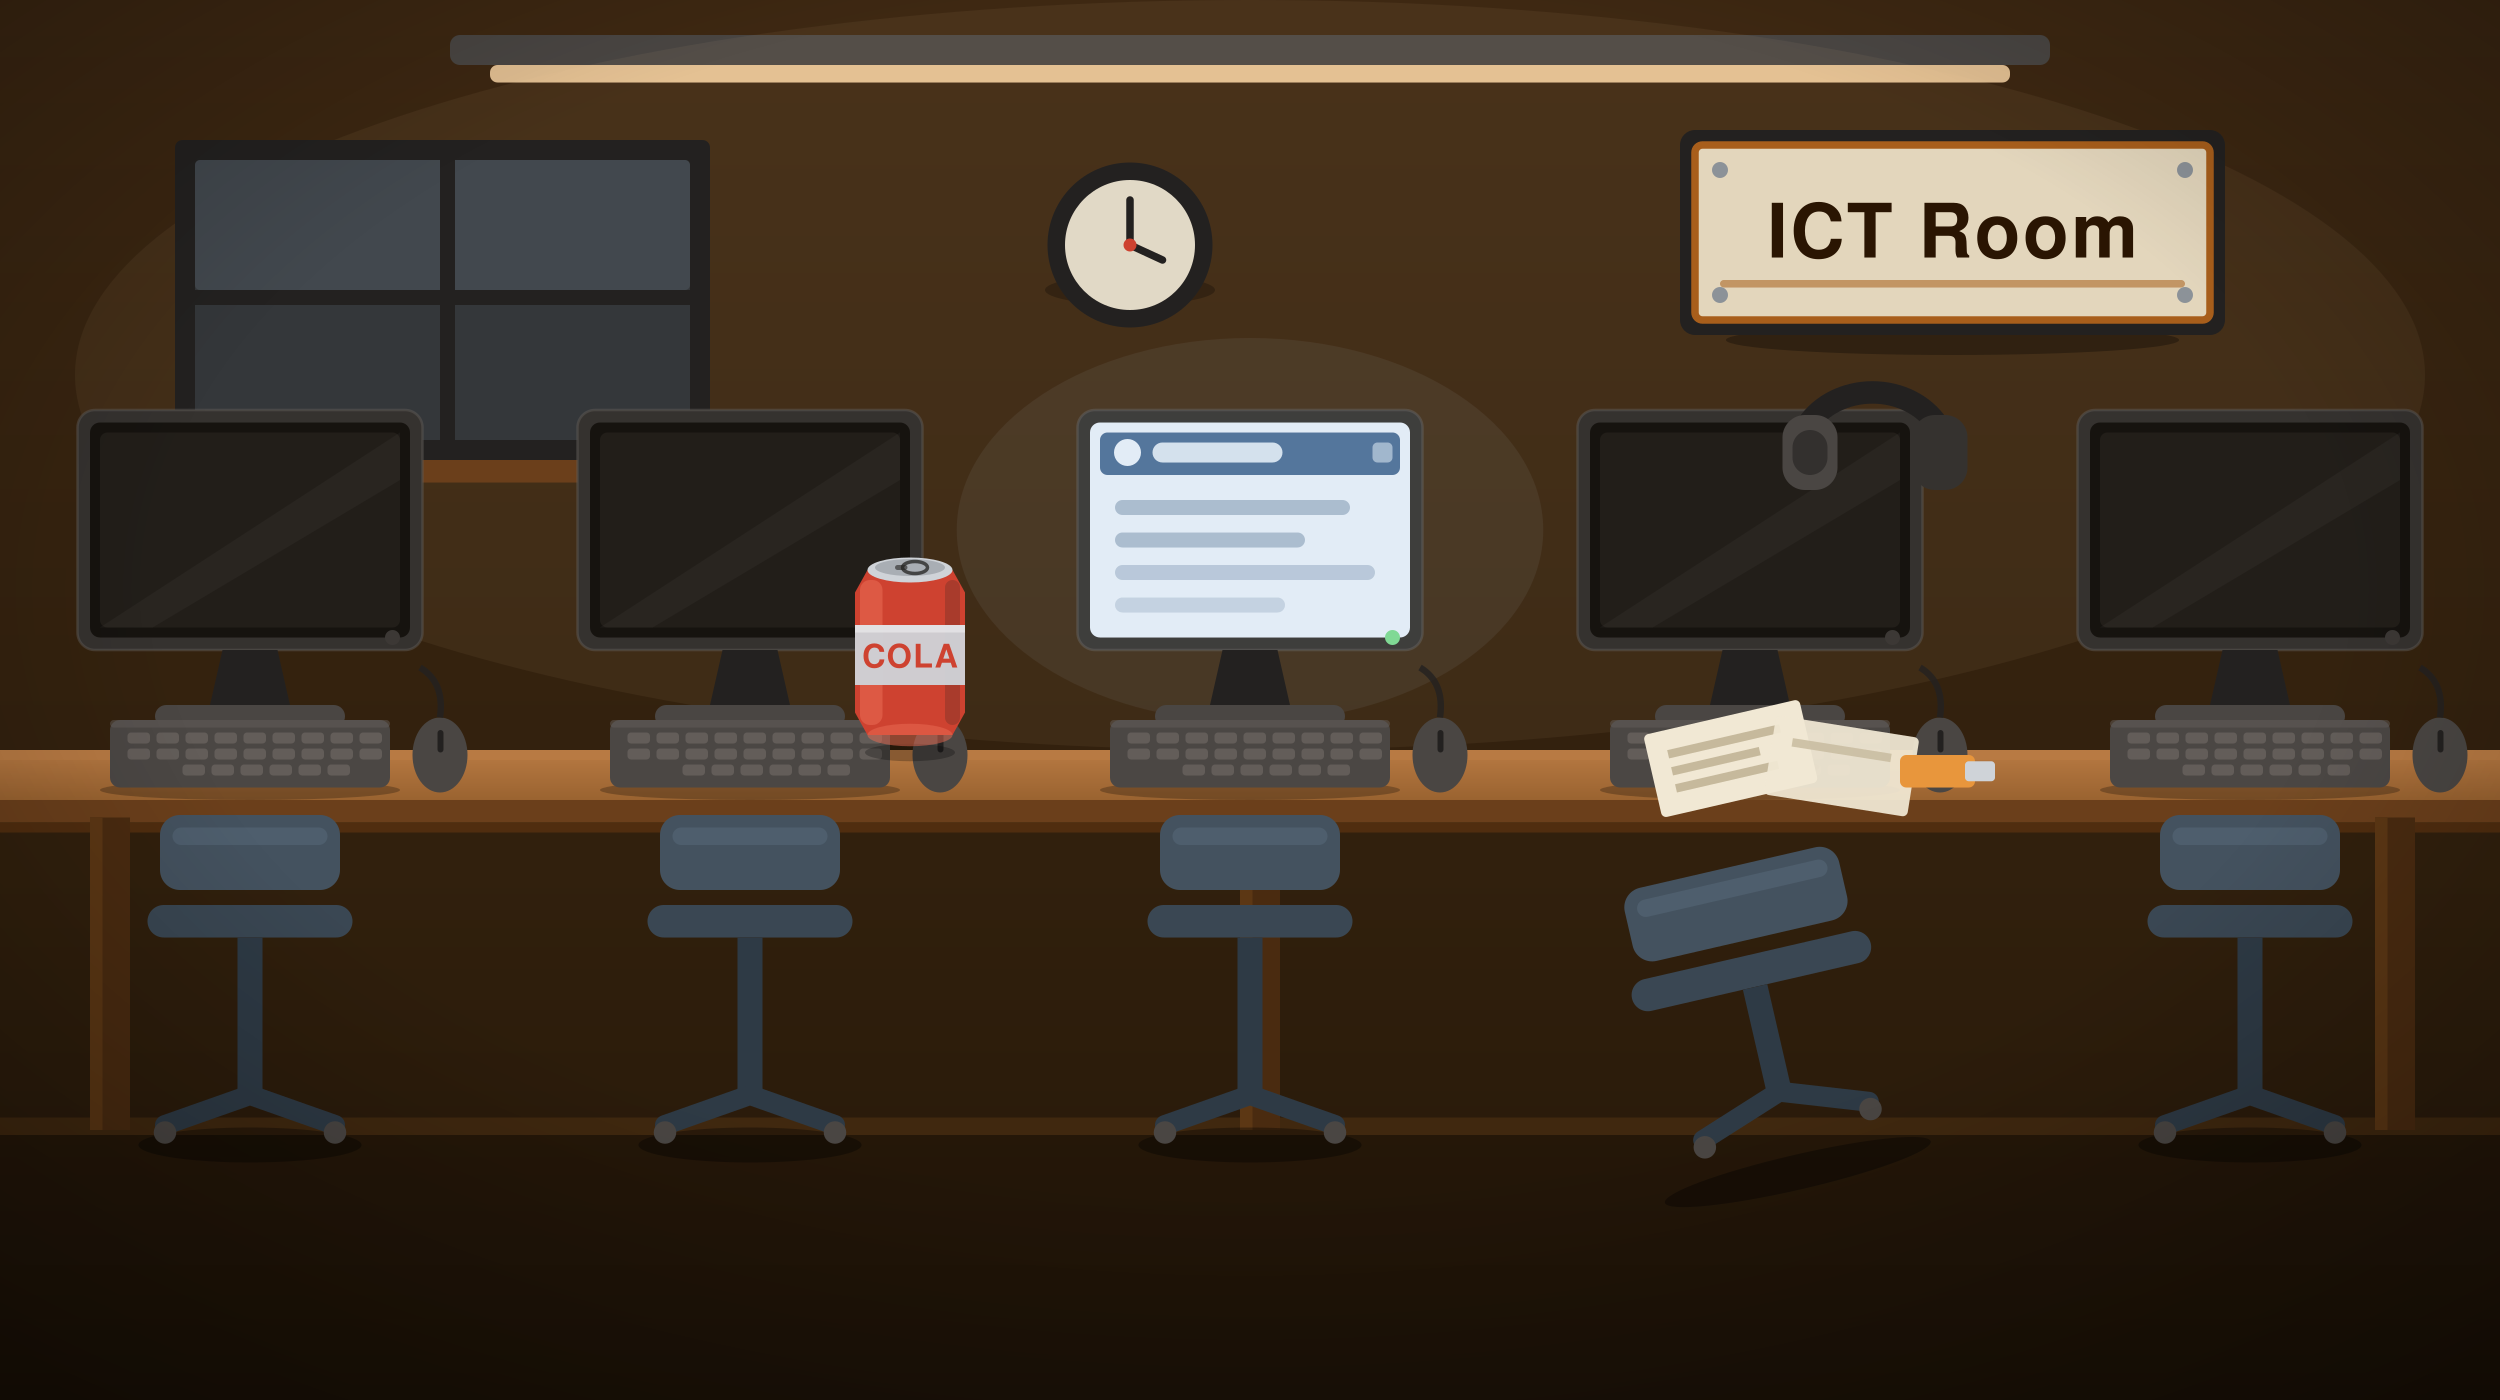
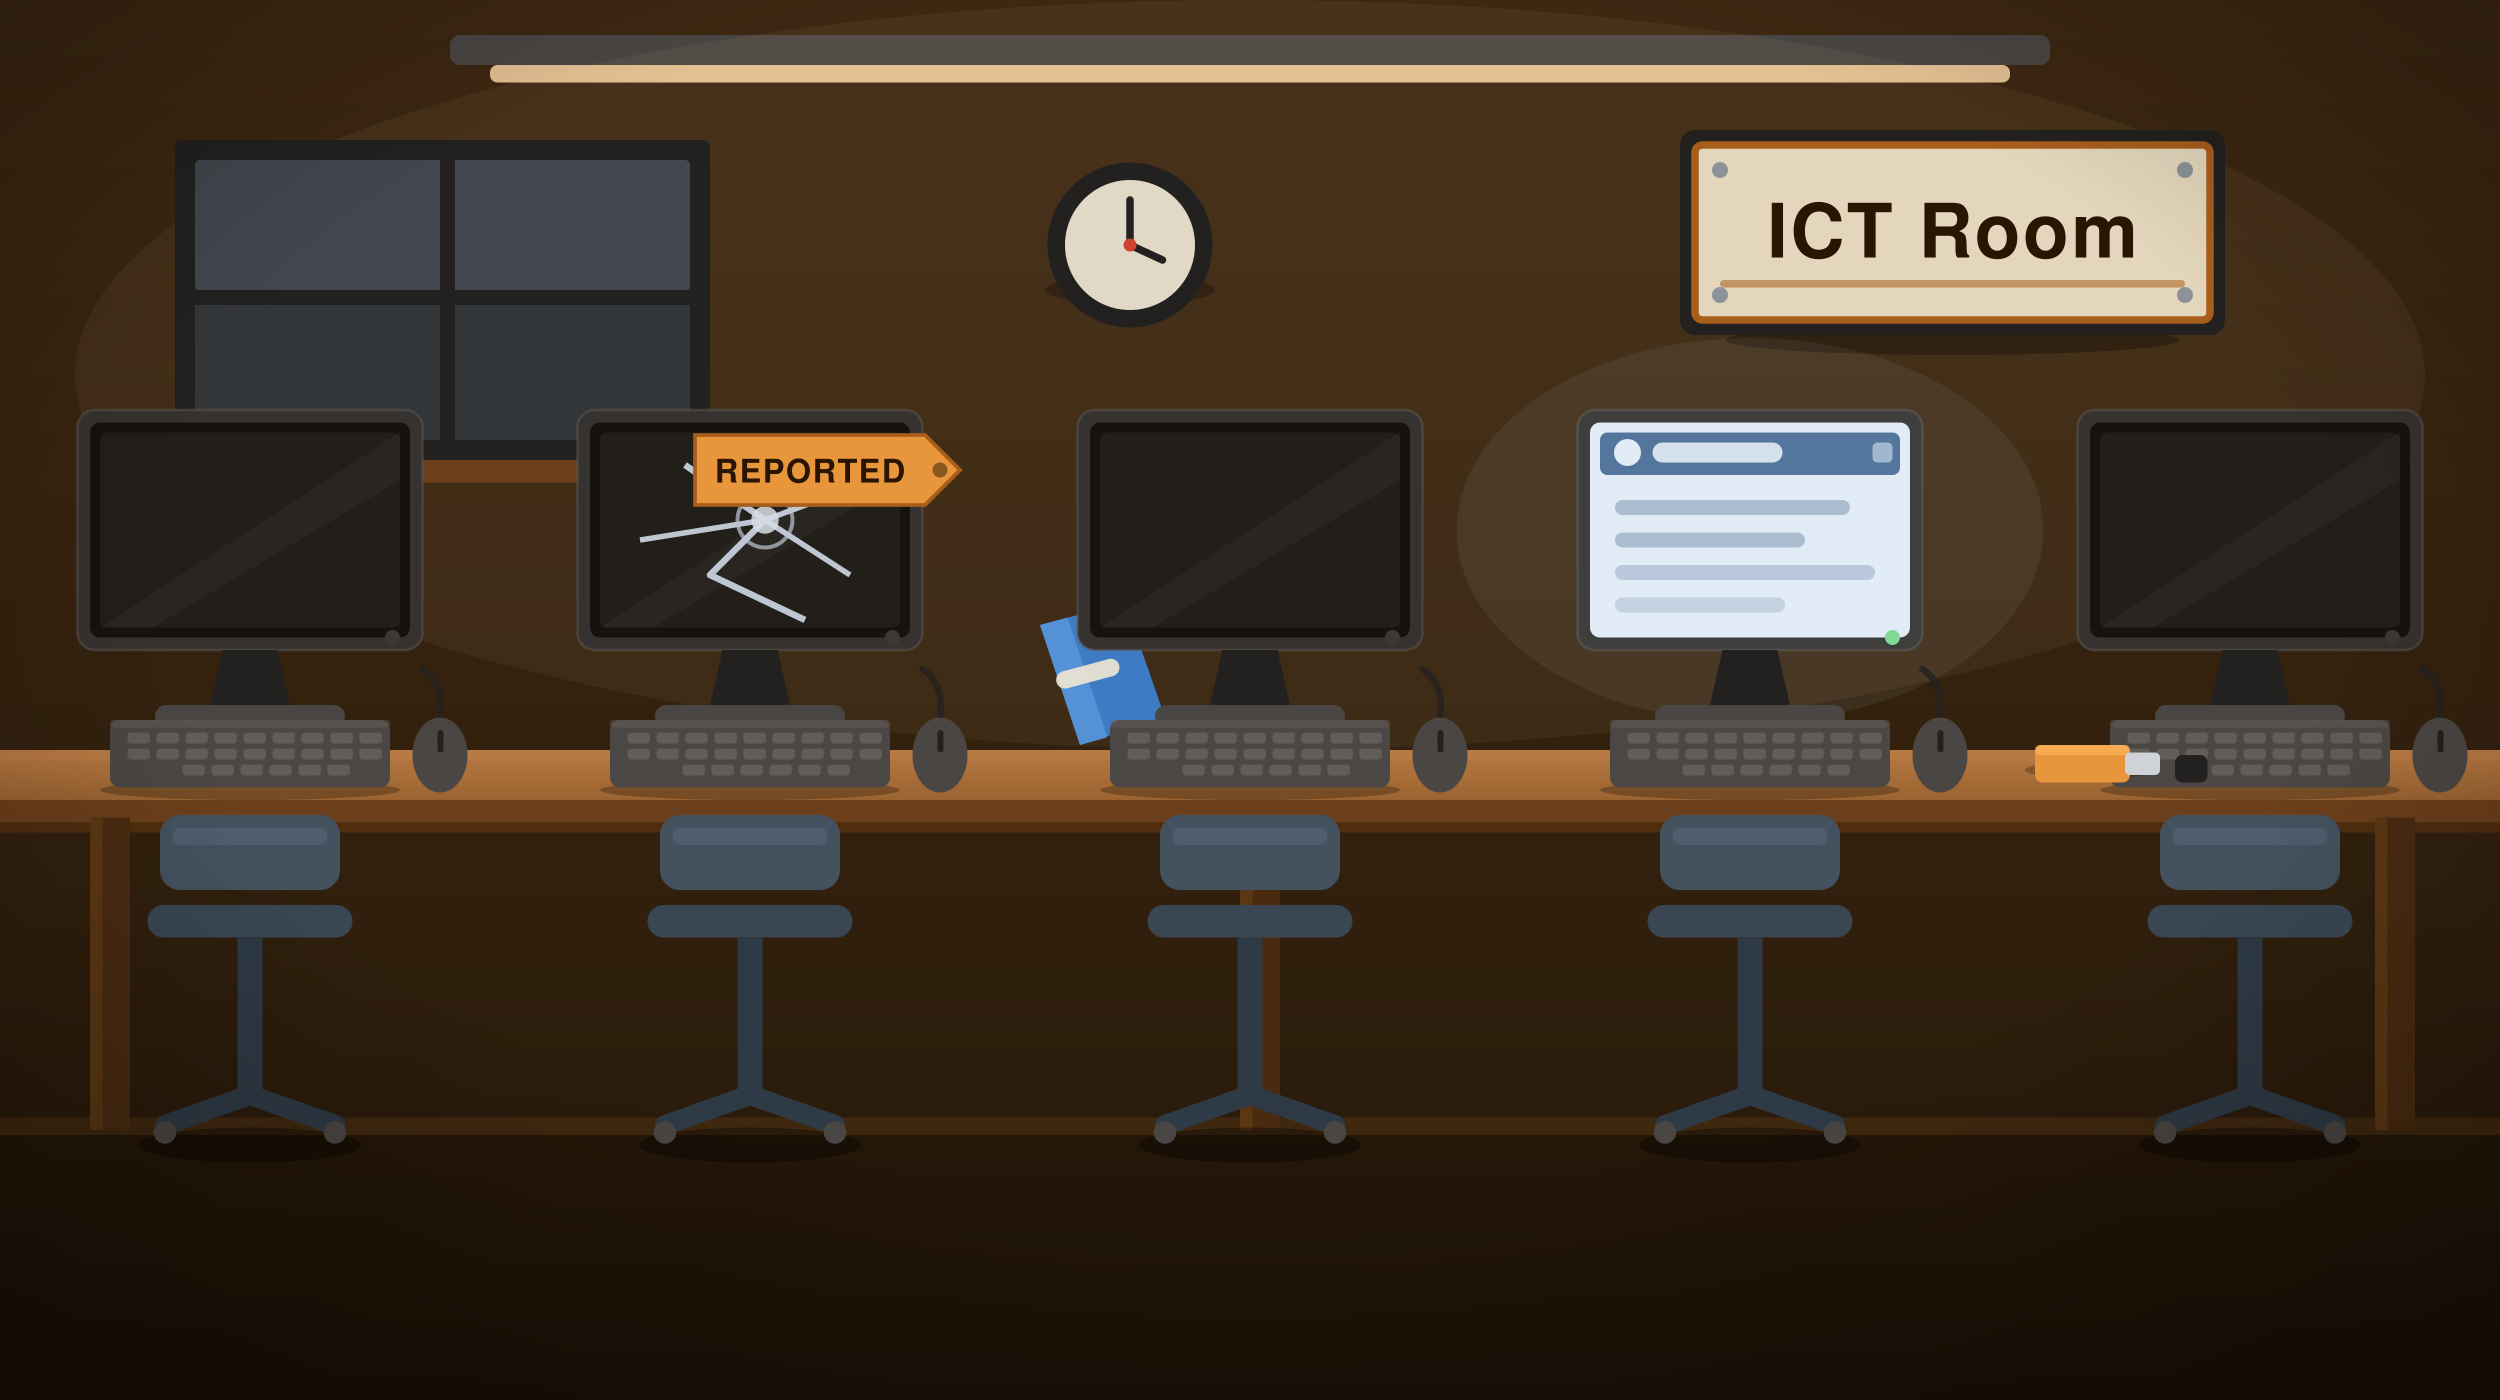
- <svg xmlns="http://www.w3.org/2000/svg" viewBox="0 0 1000 560" role="img" aria-label="A school ICT room bench with five computer stations. One station has a drink can standing beside the keyboard. One has a screen still signed in with somebody’s work open. One has headphones, papers and a memory stick left out and its chair pushed back. The other two are tidy, with their screens off and their chairs in.">
+ <svg xmlns="http://www.w3.org/2000/svg" viewBox="0 0 1000 560" role="img" aria-label="A school ICT room bench with five computer stations. One station has a cracked screen with a REPORTED tag taped to its monitor. One has a crisp packet tucked in behind the monitor. One is completely tidy except that its screen is still signed in. One has a memory stick left in the machine’s front port. The first station is tidy with its screen off.">
  <defs>
    <linearGradient id="wallgrad" x1="0" y1="0" x2="0" y2="1">
      <stop offset="0" stop-color="#3E2812" />
      <stop offset="0.62" stop-color="#31200D" />
      <stop offset="1" stop-color="#241608" />
    </linearGradient>
    <linearGradient id="benchgrad" x1="0" y1="0" x2="0" y2="1">
      <stop offset="0" stop-color="#B87A43" />
      <stop offset="1" stop-color="#9A6330" />
    </linearGradient>
    <linearGradient id="floorgrad" x1="0" y1="0" x2="0" y2="1">
      <stop offset="0" stop-color="#251708" />
      <stop offset="1" stop-color="#1C1207" />
    </linearGradient>
    <radialGradient id="vig" cx="0.5" cy="0.42" r="0.78">
      <stop offset="0.55" stop-color="#000" stop-opacity="0" />
      <stop offset="1" stop-color="#000" stop-opacity="0.42" />
    </radialGradient>
  </defs>
  <rect width="1000" height="560" fill="url(#wallgrad)" />
  <rect y="452" width="1000" height="108" fill="url(#floorgrad)" />
  <rect y="447" width="1000" height="7" fill="#40280F" />
  <rect x="180" y="14" width="640" height="12" rx="4" fill="#4A4643" />
  <rect x="196" y="26" width="608" height="7" rx="3" fill="#FFD9A8" opacity="0.85" />
  <ellipse cx="500" cy="150" rx="470" ry="150" fill="#FFD9A8" opacity="0.055" />
  <rect x="70" y="56" width="214" height="128" rx="3" fill="#232120" />
  <rect x="78" y="64" width="198" height="112" rx="2" fill="#5A6B78" opacity="0.30" />
  <rect x="78" y="64" width="198" height="52" rx="2" fill="#8FA6B6" opacity="0.16" />
  <rect x="176" y="64" width="6" height="112" fill="#232120" />
  <rect x="78" y="116" width="198" height="6" fill="#232120" />
  <rect x="62" y="184" width="230" height="9" rx="3" fill="#6B3F1B" />
  <ellipse cx="781" cy="136" rx="90.64" ry="6" fill="#000" opacity="0.3" />
  <rect x="672" y="52" width="218" height="82" rx="6" fill="#232120" />
  <rect x="678" y="58" width="206" height="70" rx="3" fill="#E3D6BC" />
  <rect x="678" y="58" width="206" height="70" rx="3" fill="none" stroke="#A85E1B" stroke-width="3" />
  <rect x="688" y="112" width="186" height="3" rx="1.5" fill="#A85E1B" opacity="0.55" />
  <text x="781" y="103" text-anchor="middle" font-family="Helvetica, Arial, sans-serif" font-size="30" font-weight="700" letter-spacing="1" fill="#2A1502">ICT Room</text>
  <circle cx="688" cy="68" r="3.2" fill="#8C9298" />
  <circle cx="874" cy="68" r="3.2" fill="#8C9298" />
  <circle cx="688" cy="118" r="3.2" fill="#8C9298" />
  <circle cx="874" cy="118" r="3.2" fill="#8C9298" />
  <ellipse cx="452" cy="116" rx="34" ry="6" fill="#000" opacity="0.25" />
  <circle cx="452" cy="98" r="33" fill="#232120" />
  <circle cx="452" cy="98" r="26" fill="#F1E8D4" opacity="0.92" />
  <path d="M452 98 L452 80 M452 98 L465 104" stroke="#232120" stroke-width="3" stroke-linecap="round" />
  <circle cx="452" cy="98" r="2.6" fill="#CE4230" />
  <rect y="300" width="1000" height="20" fill="url(#benchgrad)" />
  <rect y="300" width="1000" height="4" fill="#B87A43" opacity="0.85" />
  <rect y="320" width="1000" height="9" fill="#6B3F1B" />
  <rect y="329" width="1000" height="4" fill="#57310F" opacity="0.8" />
  <rect x="36" y="327" width="16" height="125" fill="#4A2B10" />
  <rect x="36" y="327" width="5" height="125" fill="#5C3714" />
  <rect x="496" y="327" width="16" height="125" fill="#4A2B10" />
  <rect x="496" y="327" width="5" height="125" fill="#5C3714" />
  <rect x="950" y="327" width="16" height="125" fill="#4A2B10" />
  <rect x="950" y="327" width="5" height="125" fill="#5C3714" />
  <g class="stn stn-0">
    <g>
      <ellipse cx="100" cy="458" rx="44.64" ry="7" fill="#000" opacity="0.35" />
      <rect x="64" y="326" width="72" height="30" rx="8" fill="#44525F" />
      <rect x="69" y="331" width="62" height="7" rx="3.5" fill="#566878" opacity="0.55" />
      <rect x="59" y="362" width="82" height="13" rx="6.5" fill="#3A4753" />
      <rect x="95" y="375" width="10" height="63" fill="#2E3A45" />
      <path d="M66 450 L100 438 L134 450" stroke="#2E3A45" stroke-width="8" fill="none" stroke-linecap="round" />
      <circle cx="66" cy="453" r="4.5" fill="#4A4643" />
      <circle cx="134" cy="453" r="4.5" fill="#4A4643" />
    </g>
    <ellipse cx="100" cy="302" rx="52" ry="5" fill="#000" opacity="0.32" />
    <rect x="31" y="164" width="138" height="96" rx="7" fill="#35322F" />
    <rect x="31" y="164" width="138" height="96" rx="7" fill="none" stroke="#5E5955" stroke-width="1" opacity="0.5" />
    <rect x="36" y="169" width="128" height="86" rx="4" fill="#16130F" />
    <rect x="40" y="173" width="120" height="78" rx="3" fill="#221E19" />
    <path d="M40 251 L160 173 L160 192 L61 251 Z" fill="#FFFFFF" opacity="0.035" />
    <circle cx="157" cy="255" r="3" fill="#3C3835" />
    <path d="M89 260 h22 l5 22 h-32 z" fill="#232120" />
    <rect x="62" y="282" width="76" height="9" rx="4.5" fill="#4A4643" />
    <ellipse cx="100" cy="316" rx="60" ry="4" fill="#000" opacity="0.25" />
    <rect x="44" y="288" width="112" height="27" rx="4" fill="#4B4744" />
    <rect x="44" y="288" width="112" height="3" rx="1.5" fill="#635D59" opacity="0.5" />
    <rect x="51" y="293" width="9" height="4.4" rx="1.4" fill="#635D59" />
    <rect x="62.6" y="293" width="9" height="4.4" rx="1.4" fill="#635D59" />
    <rect x="74.2" y="293" width="9" height="4.4" rx="1.4" fill="#635D59" />
    <rect x="85.8" y="293" width="9" height="4.4" rx="1.4" fill="#635D59" />
    <rect x="97.4" y="293" width="9" height="4.4" rx="1.4" fill="#635D59" />
    <rect x="109" y="293" width="9" height="4.4" rx="1.4" fill="#635D59" />
    <rect x="120.6" y="293" width="9" height="4.4" rx="1.4" fill="#635D59" />
    <rect x="132.2" y="293" width="9" height="4.4" rx="1.4" fill="#635D59" />
    <rect x="143.8" y="293" width="9" height="4.4" rx="1.4" fill="#635D59" />
    <rect x="51" y="299.4" width="9" height="4.4" rx="1.4" fill="#635D59" />
    <rect x="62.6" y="299.4" width="9" height="4.4" rx="1.4" fill="#635D59" />
    <rect x="74.2" y="299.4" width="9" height="4.4" rx="1.4" fill="#635D59" />
    <rect x="85.8" y="299.4" width="9" height="4.4" rx="1.4" fill="#635D59" />
    <rect x="97.4" y="299.4" width="9" height="4.4" rx="1.4" fill="#635D59" />
    <rect x="109" y="299.4" width="9" height="4.4" rx="1.4" fill="#635D59" />
    <rect x="120.6" y="299.4" width="9" height="4.4" rx="1.4" fill="#635D59" />
    <rect x="132.2" y="299.4" width="9" height="4.4" rx="1.4" fill="#635D59" />
    <rect x="143.8" y="299.4" width="9" height="4.4" rx="1.4" fill="#635D59" />
    <rect x="73" y="305.8" width="9" height="4.4" rx="1.4" fill="#635D59" />
    <rect x="84.6" y="305.8" width="9" height="4.4" rx="1.4" fill="#635D59" />
    <rect x="96.2" y="305.8" width="9" height="4.4" rx="1.4" fill="#635D59" />
    <rect x="107.8" y="305.8" width="9" height="4.4" rx="1.4" fill="#635D59" />
    <rect x="119.4" y="305.8" width="9" height="4.4" rx="1.4" fill="#635D59" />
    <rect x="131" y="305.8" width="9" height="4.4" rx="1.4" fill="#635D59" />
    <ellipse cx="176" cy="302" rx="11" ry="15" fill="#4A4643" />
    <rect x="175" y="292" width="2.4" height="9" rx="1.2" fill="#232120" />
    <path d="M176 287 q2 -14 -8 -20" stroke="#232120" stroke-width="2.6" fill="none" opacity="0.8" />
  </g>
  <g class="stn stn-1">
    <g>
      <ellipse cx="300" cy="458" rx="44.64" ry="7" fill="#000" opacity="0.35" />
      <rect x="264" y="326" width="72" height="30" rx="8" fill="#44525F" />
      <rect x="269" y="331" width="62" height="7" rx="3.5" fill="#566878" opacity="0.55" />
      <rect x="259" y="362" width="82" height="13" rx="6.5" fill="#3A4753" />
      <rect x="295" y="375" width="10" height="63" fill="#2E3A45" />
      <path d="M266 450 L300 438 L334 450" stroke="#2E3A45" stroke-width="8" fill="none" stroke-linecap="round" />
      <circle cx="266" cy="453" r="4.5" fill="#4A4643" />
      <circle cx="334" cy="453" r="4.5" fill="#4A4643" />
    </g>
    <ellipse cx="300" cy="302" rx="52" ry="5" fill="#000" opacity="0.32" />
    <rect x="231" y="164" width="138" height="96" rx="7" fill="#35322F" />
    <rect x="231" y="164" width="138" height="96" rx="7" fill="none" stroke="#5E5955" stroke-width="1" opacity="0.5" />
    <rect x="236" y="169" width="128" height="86" rx="4" fill="#16130F" />
    <rect x="240" y="173" width="120" height="78" rx="3" fill="#221E19" />
    <path d="M240 251 L360 173 L360 192 L261 251 Z" fill="#FFFFFF" opacity="0.035" />
    <circle cx="357" cy="255" r="3" fill="#3C3835" />
+     <g opacity="0.92">
+       <path d="M274 186 L306 208 L284 230 L322 248" stroke="#CBD5E2" stroke-width="2.6" fill="none" stroke-linejoin="round" />
+       <path d="M306 208 L344 194 M306 208 L340 230         M306 208 L256 216" stroke="#CBD5E2" stroke-width="2.2" fill="none" />
+       <circle cx="306" cy="208" r="5.5" fill="#E6EDF5" opacity="0.85" />
+       <circle cx="306" cy="208" r="11" fill="none" stroke="#CBD5E2" stroke-width="1.6" opacity="0.7" />
+     </g>
    <path d="M289 260 h22 l5 22 h-32 z" fill="#232120" />
    <rect x="262" y="282" width="76" height="9" rx="4.5" fill="#4A4643" />
    <ellipse cx="300" cy="316" rx="60" ry="4" fill="#000" opacity="0.25" />
    <rect x="244" y="288" width="112" height="27" rx="4" fill="#4B4744" />
    <rect x="244" y="288" width="112" height="3" rx="1.5" fill="#635D59" opacity="0.5" />
    <rect x="251" y="293" width="9" height="4.4" rx="1.4" fill="#635D59" />
    <rect x="262.6" y="293" width="9" height="4.4" rx="1.4" fill="#635D59" />
    <rect x="274.2" y="293" width="9" height="4.4" rx="1.4" fill="#635D59" />
    <rect x="285.8" y="293" width="9" height="4.4" rx="1.4" fill="#635D59" />
    <rect x="297.4" y="293" width="9" height="4.4" rx="1.4" fill="#635D59" />
    <rect x="309" y="293" width="9" height="4.4" rx="1.4" fill="#635D59" />
    <rect x="320.6" y="293" width="9" height="4.4" rx="1.4" fill="#635D59" />
    <rect x="332.2" y="293" width="9" height="4.4" rx="1.4" fill="#635D59" />
    <rect x="343.8" y="293" width="9" height="4.4" rx="1.4" fill="#635D59" />
    <rect x="251" y="299.4" width="9" height="4.4" rx="1.4" fill="#635D59" />
    <rect x="262.6" y="299.4" width="9" height="4.4" rx="1.4" fill="#635D59" />
    <rect x="274.2" y="299.4" width="9" height="4.4" rx="1.4" fill="#635D59" />
    <rect x="285.8" y="299.4" width="9" height="4.4" rx="1.4" fill="#635D59" />
    <rect x="297.4" y="299.4" width="9" height="4.4" rx="1.4" fill="#635D59" />
    <rect x="309" y="299.4" width="9" height="4.4" rx="1.4" fill="#635D59" />
    <rect x="320.6" y="299.4" width="9" height="4.4" rx="1.4" fill="#635D59" />
    <rect x="332.2" y="299.4" width="9" height="4.4" rx="1.4" fill="#635D59" />
    <rect x="343.8" y="299.4" width="9" height="4.4" rx="1.4" fill="#635D59" />
    <rect x="273" y="305.8" width="9" height="4.4" rx="1.4" fill="#635D59" />
    <rect x="284.6" y="305.8" width="9" height="4.4" rx="1.4" fill="#635D59" />
    <rect x="296.2" y="305.8" width="9" height="4.4" rx="1.4" fill="#635D59" />
    <rect x="307.8" y="305.8" width="9" height="4.4" rx="1.4" fill="#635D59" />
    <rect x="319.4" y="305.8" width="9" height="4.4" rx="1.4" fill="#635D59" />
    <rect x="331" y="305.8" width="9" height="4.4" rx="1.4" fill="#635D59" />
    <ellipse cx="376" cy="302" rx="11" ry="15" fill="#4A4643" />
    <rect x="375" y="292" width="2.4" height="9" rx="1.2" fill="#232120" />
    <path d="M376 287 q2 -14 -8 -20" stroke="#232120" stroke-width="2.6" fill="none" opacity="0.8" />
-     <ellipse cx="364" cy="301" rx="18" ry="3.5" fill="#000" opacity="0.26" />
-     <path d="M347 228     L381 228     L386 237     L386 285     L381 294     L347 294     L342 285     L342 237 Z" fill="#CE4230" />
-     <path d="M347 228     L381 228     L386 237     L386 285     L381 294     L347 294     L342 285     L342 237 Z" fill="none" />
-     <rect x="344" y="232" width="9" height="58" rx="4" fill="#EA6B54" opacity="0.55" />
-     <rect x="378" y="232" width="6" height="58" rx="3" fill="#232120" opacity="0.22" />
-     <rect x="342" y="250" width="44" height="24" fill="#CFD3D8" opacity="0.95" />
-     <rect x="342" y="250" width="44" height="3" fill="#FFFFFF" opacity="0.4" />
-     <text x="364" y="267" text-anchor="middle" font-family="Helvetica, Arial, sans-serif" font-size="13" font-weight="700" letter-spacing="0.5" fill="#CE4230">COLA</text>
-     <ellipse cx="364" cy="228" rx="17" ry="5" fill="#CFD3D8" />
-     <ellipse cx="364" cy="227" rx="14" ry="3.4" fill="#A9AEB4" />
-     <ellipse cx="366" cy="227" rx="5" ry="2.4" fill="none" stroke="#232120" stroke-width="1.4" opacity="0.75" />
-     <rect x="358" y="226" width="5" height="2" rx="1" fill="#232120" opacity="0.6" />
-     <ellipse cx="364" cy="294" rx="17" ry="4.5" fill="#EA6B54" opacity="0.5" />
+     <path d="M278 174 l92 0 l14 14 l-14 14 l-92 0 z" fill="#E8963C" />
+     <path d="M278 174 l92 0 l14 14 l-14 14 l-92 0 z" fill="none" stroke="#A85E1B" stroke-width="1.5" />
+     <circle cx="376" cy="188" r="3" fill="#2A1502" opacity="0.5" />
+     <text x="324" y="193" text-anchor="middle" font-family="Helvetica, Arial, sans-serif" font-size="13" font-weight="700" letter-spacing="0.6" fill="#2A1502">REPORTED</text>
  </g>
  <g class="stn stn-2">
    <g>
      <ellipse cx="500" cy="458" rx="44.64" ry="7" fill="#000" opacity="0.35" />
      <rect x="464" y="326" width="72" height="30" rx="8" fill="#44525F" />
      <rect x="469" y="331" width="62" height="7" rx="3.5" fill="#566878" opacity="0.55" />
      <rect x="459" y="362" width="82" height="13" rx="6.5" fill="#3A4753" />
      <rect x="495" y="375" width="10" height="63" fill="#2E3A45" />
      <path d="M466 450 L500 438 L534 450" stroke="#2E3A45" stroke-width="8" fill="none" stroke-linecap="round" />
      <circle cx="466" cy="453" r="4.5" fill="#4A4643" />
      <circle cx="534" cy="453" r="4.5" fill="#4A4643" />
    </g>
+     <path d="M416 250 l34 -9 l16 46 l-34 11 z" fill="#3E7BC4" />
+     <path d="M416 250 l11 -3 l16 48 l-11 3 z" fill="#5E9AE0" opacity="0.7" />
+     <path d="M449 240 l9 -7 l5 12 z" fill="#3E7BC4" />
+     <rect x="422" y="266" width="26" height="7" rx="3.5" transform="rotate(-15 435 269)" fill="#F1E8D4" opacity="0.9" />
    <ellipse cx="500" cy="302" rx="52" ry="5" fill="#000" opacity="0.32" />
    <rect x="431" y="164" width="138" height="96" rx="7" fill="#35322F" />
    <rect x="431" y="164" width="138" height="96" rx="7" fill="none" stroke="#5E5955" stroke-width="1" opacity="0.5" />
-     <rect x="436" y="169" width="128" height="86" rx="4" fill="#E4EDF6" />
-     <rect x="440" y="173" width="120" height="17" rx="3" fill="#4C6E96" />
-     <circle cx="451" cy="181" r="5.4" fill="#E4EDF6" />
-     <rect x="461" y="177" width="52" height="8" rx="4" fill="#E4EDF6" opacity="0.9" />
-     <rect x="549" y="177" width="8" height="8" rx="2" fill="#E4EDF6" opacity="0.55" />
-     <rect x="446" y="200" width="94" height="6" rx="3" fill="#A9BACD" />
-     <rect x="446" y="213" width="76" height="6" rx="3" fill="#A9BACD" />
-     <rect x="446" y="226" width="104" height="6" rx="3" fill="#A9BACD" opacity="0.75" />
-     <rect x="446" y="239" width="68" height="6" rx="3" fill="#A9BACD" opacity="0.55" />
-     <circle cx="557" cy="255" r="3" fill="#7BD88F" />
-     <ellipse cx="500" cy="212" rx="117.3" ry="76.8" fill="#C9DAEA" opacity="0.07" />
+     <rect x="436" y="169" width="128" height="86" rx="4" fill="#16130F" />
+     <rect x="440" y="173" width="120" height="78" rx="3" fill="#221E19" />
+     <path d="M440 251 L560 173 L560 192 L461 251 Z" fill="#FFFFFF" opacity="0.035" />
+     <circle cx="557" cy="255" r="3" fill="#3C3835" />
    <path d="M489 260 h22 l5 22 h-32 z" fill="#232120" />
    <rect x="462" y="282" width="76" height="9" rx="4.5" fill="#4A4643" />
    <ellipse cx="500" cy="316" rx="60" ry="4" fill="#000" opacity="0.25" />
    <rect x="444" y="288" width="112" height="27" rx="4" fill="#4B4744" />
    <rect x="444" y="288" width="112" height="3" rx="1.5" fill="#635D59" opacity="0.5" />
    <rect x="451" y="293" width="9" height="4.4" rx="1.4" fill="#635D59" />
    <rect x="462.6" y="293" width="9" height="4.4" rx="1.4" fill="#635D59" />
    <rect x="474.2" y="293" width="9" height="4.4" rx="1.4" fill="#635D59" />
    <rect x="485.8" y="293" width="9" height="4.4" rx="1.4" fill="#635D59" />
    <rect x="497.4" y="293" width="9" height="4.4" rx="1.4" fill="#635D59" />
    <rect x="509" y="293" width="9" height="4.4" rx="1.4" fill="#635D59" />
    <rect x="520.6" y="293" width="9" height="4.4" rx="1.4" fill="#635D59" />
    <rect x="532.2" y="293" width="9" height="4.4" rx="1.4" fill="#635D59" />
    <rect x="543.8" y="293" width="9" height="4.4" rx="1.4" fill="#635D59" />
    <rect x="451" y="299.4" width="9" height="4.4" rx="1.4" fill="#635D59" />
    <rect x="462.6" y="299.4" width="9" height="4.4" rx="1.4" fill="#635D59" />
    <rect x="474.2" y="299.4" width="9" height="4.4" rx="1.4" fill="#635D59" />
    <rect x="485.8" y="299.4" width="9" height="4.4" rx="1.4" fill="#635D59" />
    <rect x="497.4" y="299.4" width="9" height="4.4" rx="1.4" fill="#635D59" />
    <rect x="509" y="299.4" width="9" height="4.4" rx="1.4" fill="#635D59" />
    <rect x="520.6" y="299.4" width="9" height="4.4" rx="1.4" fill="#635D59" />
    <rect x="532.2" y="299.4" width="9" height="4.4" rx="1.4" fill="#635D59" />
    <rect x="543.8" y="299.4" width="9" height="4.4" rx="1.4" fill="#635D59" />
    <rect x="473" y="305.8" width="9" height="4.4" rx="1.4" fill="#635D59" />
    <rect x="484.6" y="305.8" width="9" height="4.4" rx="1.4" fill="#635D59" />
    <rect x="496.2" y="305.8" width="9" height="4.4" rx="1.4" fill="#635D59" />
    <rect x="507.8" y="305.8" width="9" height="4.4" rx="1.4" fill="#635D59" />
    <rect x="519.4" y="305.8" width="9" height="4.4" rx="1.4" fill="#635D59" />
    <rect x="531" y="305.8" width="9" height="4.4" rx="1.4" fill="#635D59" />
    <ellipse cx="576" cy="302" rx="11" ry="15" fill="#4A4643" />
    <rect x="575" y="292" width="2.4" height="9" rx="1.2" fill="#232120" />
    <path d="M576 287 q2 -14 -8 -20" stroke="#232120" stroke-width="2.6" fill="none" opacity="0.8" />
  </g>
  <g class="stn stn-3">
-     <g transform="rotate(-13 700 386)">
-       <ellipse cx="700" cy="471" rx="54.56" ry="7" fill="#000" opacity="0.35" />
-       <rect x="656" y="346" width="88" height="30" rx="8" fill="#44525F" />
-       <rect x="661" y="351" width="78" height="7" rx="3.5" fill="#566878" opacity="0.55" />
-       <rect x="651" y="382" width="98" height="13" rx="6.5" fill="#3A4753" />
-       <rect x="695" y="395" width="10" height="43" fill="#2E3A45" />
+     <g>
+       <ellipse cx="700" cy="458" rx="44.64" ry="7" fill="#000" opacity="0.35" />
+       <rect x="664" y="326" width="72" height="30" rx="8" fill="#44525F" />
+       <rect x="669" y="331" width="62" height="7" rx="3.5" fill="#566878" opacity="0.55" />
+       <rect x="659" y="362" width="82" height="13" rx="6.5" fill="#3A4753" />
+       <rect x="695" y="375" width="10" height="63" fill="#2E3A45" />
      <path d="M666 450 L700 438 L734 450" stroke="#2E3A45" stroke-width="8" fill="none" stroke-linecap="round" />
      <circle cx="666" cy="453" r="4.5" fill="#4A4643" />
      <circle cx="734" cy="453" r="4.5" fill="#4A4643" />
    </g>
    <ellipse cx="700" cy="302" rx="52" ry="5" fill="#000" opacity="0.32" />
    <rect x="631" y="164" width="138" height="96" rx="7" fill="#35322F" />
    <rect x="631" y="164" width="138" height="96" rx="7" fill="none" stroke="#5E5955" stroke-width="1" opacity="0.5" />
-     <rect x="636" y="169" width="128" height="86" rx="4" fill="#16130F" />
-     <rect x="640" y="173" width="120" height="78" rx="3" fill="#221E19" />
-     <path d="M640 251 L760 173 L760 192 L661 251 Z" fill="#FFFFFF" opacity="0.035" />
-     <circle cx="757" cy="255" r="3" fill="#3C3835" />
+     <rect x="636" y="169" width="128" height="86" rx="4" fill="#E4EDF6" />
+     <rect x="640" y="173" width="120" height="17" rx="3" fill="#4C6E96" />
+     <circle cx="651" cy="181" r="5.4" fill="#E4EDF6" />
+     <rect x="661" y="177" width="52" height="8" rx="4" fill="#E4EDF6" opacity="0.9" />
+     <rect x="749" y="177" width="8" height="8" rx="2" fill="#E4EDF6" opacity="0.55" />
+     <rect x="646" y="200" width="94" height="6" rx="3" fill="#A9BACD" />
+     <rect x="646" y="213" width="76" height="6" rx="3" fill="#A9BACD" />
+     <rect x="646" y="226" width="104" height="6" rx="3" fill="#A9BACD" opacity="0.75" />
+     <rect x="646" y="239" width="68" height="6" rx="3" fill="#A9BACD" opacity="0.55" />
+     <circle cx="757" cy="255" r="3" fill="#7BD88F" />
+     <ellipse cx="700" cy="212" rx="117.3" ry="76.8" fill="#C9DAEA" opacity="0.07" />
    <path d="M689 260 h22 l5 22 h-32 z" fill="#232120" />
    <rect x="662" y="282" width="76" height="9" rx="4.5" fill="#4A4643" />
    <ellipse cx="700" cy="316" rx="60" ry="4" fill="#000" opacity="0.25" />
    <rect x="644" y="288" width="112" height="27" rx="4" fill="#4B4744" />
    <rect x="644" y="288" width="112" height="3" rx="1.5" fill="#635D59" opacity="0.5" />
    <rect x="651" y="293" width="9" height="4.4" rx="1.4" fill="#635D59" />
    <rect x="662.6" y="293" width="9" height="4.4" rx="1.4" fill="#635D59" />
    <rect x="674.2" y="293" width="9" height="4.4" rx="1.4" fill="#635D59" />
    <rect x="685.8" y="293" width="9" height="4.4" rx="1.4" fill="#635D59" />
    <rect x="697.4" y="293" width="9" height="4.4" rx="1.4" fill="#635D59" />
    <rect x="709" y="293" width="9" height="4.4" rx="1.4" fill="#635D59" />
    <rect x="720.6" y="293" width="9" height="4.4" rx="1.4" fill="#635D59" />
    <rect x="732.2" y="293" width="9" height="4.4" rx="1.4" fill="#635D59" />
    <rect x="743.8" y="293" width="9" height="4.4" rx="1.4" fill="#635D59" />
    <rect x="651" y="299.4" width="9" height="4.4" rx="1.4" fill="#635D59" />
    <rect x="662.6" y="299.4" width="9" height="4.4" rx="1.4" fill="#635D59" />
    <rect x="674.2" y="299.4" width="9" height="4.4" rx="1.4" fill="#635D59" />
    <rect x="685.8" y="299.4" width="9" height="4.4" rx="1.4" fill="#635D59" />
    <rect x="697.4" y="299.4" width="9" height="4.4" rx="1.4" fill="#635D59" />
    <rect x="709" y="299.4" width="9" height="4.4" rx="1.4" fill="#635D59" />
    <rect x="720.6" y="299.4" width="9" height="4.4" rx="1.4" fill="#635D59" />
    <rect x="732.2" y="299.4" width="9" height="4.4" rx="1.4" fill="#635D59" />
    <rect x="743.8" y="299.4" width="9" height="4.4" rx="1.4" fill="#635D59" />
    <rect x="673" y="305.8" width="9" height="4.4" rx="1.4" fill="#635D59" />
    <rect x="684.6" y="305.8" width="9" height="4.4" rx="1.4" fill="#635D59" />
    <rect x="696.2" y="305.8" width="9" height="4.4" rx="1.4" fill="#635D59" />
    <rect x="707.8" y="305.8" width="9" height="4.4" rx="1.4" fill="#635D59" />
    <rect x="719.4" y="305.8" width="9" height="4.4" rx="1.4" fill="#635D59" />
    <rect x="731" y="305.8" width="9" height="4.4" rx="1.4" fill="#635D59" />
    <ellipse cx="776" cy="302" rx="11" ry="15" fill="#4A4643" />
    <rect x="775" y="292" width="2.4" height="9" rx="1.2" fill="#232120" />
    <path d="M776 287 q2 -14 -8 -20" stroke="#232120" stroke-width="2.6" fill="none" opacity="0.8" />
-     <path d="M723 170 a30 26 0 0 1 52 0" stroke="#232120" stroke-width="9" fill="none" stroke-linecap="round" />
-     <rect x="713" y="166" width="22" height="30" rx="9" fill="#4A4643" />
-     <rect x="717" y="172" width="14" height="18" rx="7" fill="#232120" opacity="0.6" />
-     <rect x="765" y="166" width="22" height="30" rx="9" fill="#35322F" />
-     <g transform="rotate(-13 694 302)">
-       <ellipse cx="694" cy="314" rx="32" ry="4" fill="#000" opacity="0.3" />
-       <rect x="660" y="286" width="64" height="34" rx="2" fill="#F1E8D4" />
-       <rect x="668" y="294" width="46" height="3.4" fill="#C6B99C" />
-       <rect x="668" y="301" width="36" height="3.4" fill="#C6B99C" />
-       <rect x="668" y="308" width="42" height="3.4" fill="#C6B99C" />
-     </g>
-     <g transform="rotate(9 734 304)">
-       <rect x="708" y="290" width="58" height="32" rx="2" fill="#F1E8D4" opacity="0.93" />
-       <rect x="716" y="298" width="40" height="3.4" fill="#C6B99C" opacity="0.8" />
-     </g>
-     <rect x="760" y="302" width="30" height="13" rx="2.5" fill="#E8963C" />
-     <rect x="786" y="304.5" width="12" height="8" rx="1.5" fill="#CFD3D8" />
  </g>
  <g class="stn stn-4">
    <g>
      <ellipse cx="900" cy="458" rx="44.64" ry="7" fill="#000" opacity="0.35" />
      <rect x="864" y="326" width="72" height="30" rx="8" fill="#44525F" />
      <rect x="869" y="331" width="62" height="7" rx="3.5" fill="#566878" opacity="0.55" />
      <rect x="859" y="362" width="82" height="13" rx="6.5" fill="#3A4753" />
      <rect x="895" y="375" width="10" height="63" fill="#2E3A45" />
      <path d="M866 450 L900 438 L934 450" stroke="#2E3A45" stroke-width="8" fill="none" stroke-linecap="round" />
      <circle cx="866" cy="453" r="4.5" fill="#4A4643" />
      <circle cx="934" cy="453" r="4.5" fill="#4A4643" />
    </g>
    <ellipse cx="900" cy="302" rx="52" ry="5" fill="#000" opacity="0.32" />
    <rect x="831" y="164" width="138" height="96" rx="7" fill="#35322F" />
    <rect x="831" y="164" width="138" height="96" rx="7" fill="none" stroke="#5E5955" stroke-width="1" opacity="0.5" />
    <rect x="836" y="169" width="128" height="86" rx="4" fill="#16130F" />
    <rect x="840" y="173" width="120" height="78" rx="3" fill="#221E19" />
    <path d="M840 251 L960 173 L960 192 L861 251 Z" fill="#FFFFFF" opacity="0.035" />
    <circle cx="957" cy="255" r="3" fill="#3C3835" />
    <path d="M889 260 h22 l5 22 h-32 z" fill="#232120" />
    <rect x="862" y="282" width="76" height="9" rx="4.5" fill="#4A4643" />
    <ellipse cx="900" cy="316" rx="60" ry="4" fill="#000" opacity="0.25" />
    <rect x="844" y="288" width="112" height="27" rx="4" fill="#4B4744" />
    <rect x="844" y="288" width="112" height="3" rx="1.5" fill="#635D59" opacity="0.5" />
    <rect x="851" y="293" width="9" height="4.4" rx="1.4" fill="#635D59" />
    <rect x="862.6" y="293" width="9" height="4.4" rx="1.4" fill="#635D59" />
    <rect x="874.2" y="293" width="9" height="4.4" rx="1.4" fill="#635D59" />
    <rect x="885.8" y="293" width="9" height="4.4" rx="1.4" fill="#635D59" />
    <rect x="897.4" y="293" width="9" height="4.4" rx="1.4" fill="#635D59" />
    <rect x="909" y="293" width="9" height="4.4" rx="1.4" fill="#635D59" />
    <rect x="920.6" y="293" width="9" height="4.4" rx="1.4" fill="#635D59" />
    <rect x="932.2" y="293" width="9" height="4.4" rx="1.4" fill="#635D59" />
    <rect x="943.8" y="293" width="9" height="4.4" rx="1.4" fill="#635D59" />
    <rect x="851" y="299.4" width="9" height="4.4" rx="1.4" fill="#635D59" />
    <rect x="862.6" y="299.4" width="9" height="4.4" rx="1.4" fill="#635D59" />
    <rect x="874.2" y="299.4" width="9" height="4.4" rx="1.4" fill="#635D59" />
    <rect x="885.8" y="299.4" width="9" height="4.4" rx="1.4" fill="#635D59" />
    <rect x="897.4" y="299.4" width="9" height="4.4" rx="1.4" fill="#635D59" />
    <rect x="909" y="299.4" width="9" height="4.4" rx="1.4" fill="#635D59" />
    <rect x="920.6" y="299.4" width="9" height="4.4" rx="1.4" fill="#635D59" />
    <rect x="932.2" y="299.4" width="9" height="4.4" rx="1.4" fill="#635D59" />
    <rect x="943.8" y="299.4" width="9" height="4.4" rx="1.4" fill="#635D59" />
    <rect x="873" y="305.8" width="9" height="4.4" rx="1.4" fill="#635D59" />
    <rect x="884.6" y="305.8" width="9" height="4.4" rx="1.4" fill="#635D59" />
    <rect x="896.2" y="305.8" width="9" height="4.4" rx="1.4" fill="#635D59" />
    <rect x="907.8" y="305.8" width="9" height="4.4" rx="1.4" fill="#635D59" />
    <rect x="919.4" y="305.8" width="9" height="4.4" rx="1.4" fill="#635D59" />
    <rect x="931" y="305.8" width="9" height="4.4" rx="1.4" fill="#635D59" />
    <ellipse cx="976" cy="302" rx="11" ry="15" fill="#4A4643" />
    <rect x="975" y="292" width="2.4" height="9" rx="1.2" fill="#232120" />
    <path d="M976 287 q2 -14 -8 -20" stroke="#232120" stroke-width="2.6" fill="none" opacity="0.8" />
+     <ellipse cx="836" cy="308" rx="26" ry="3.5" fill="#000" opacity="0.24" />
+     <rect x="814" y="298" width="38" height="15" rx="3" fill="#E8963C" />
+     <rect x="814" y="298" width="38" height="4" rx="2" fill="#FFB45C" opacity="0.7" />
+     <rect x="850" y="301" width="14" height="9" rx="2" fill="#CFD3D8" />
+     <rect x="870" y="302" width="13" height="11" rx="3" fill="#232120" />
  </g>
  <rect width="1000" height="560" fill="url(#vig)" pointer-events="none" />
</svg>
